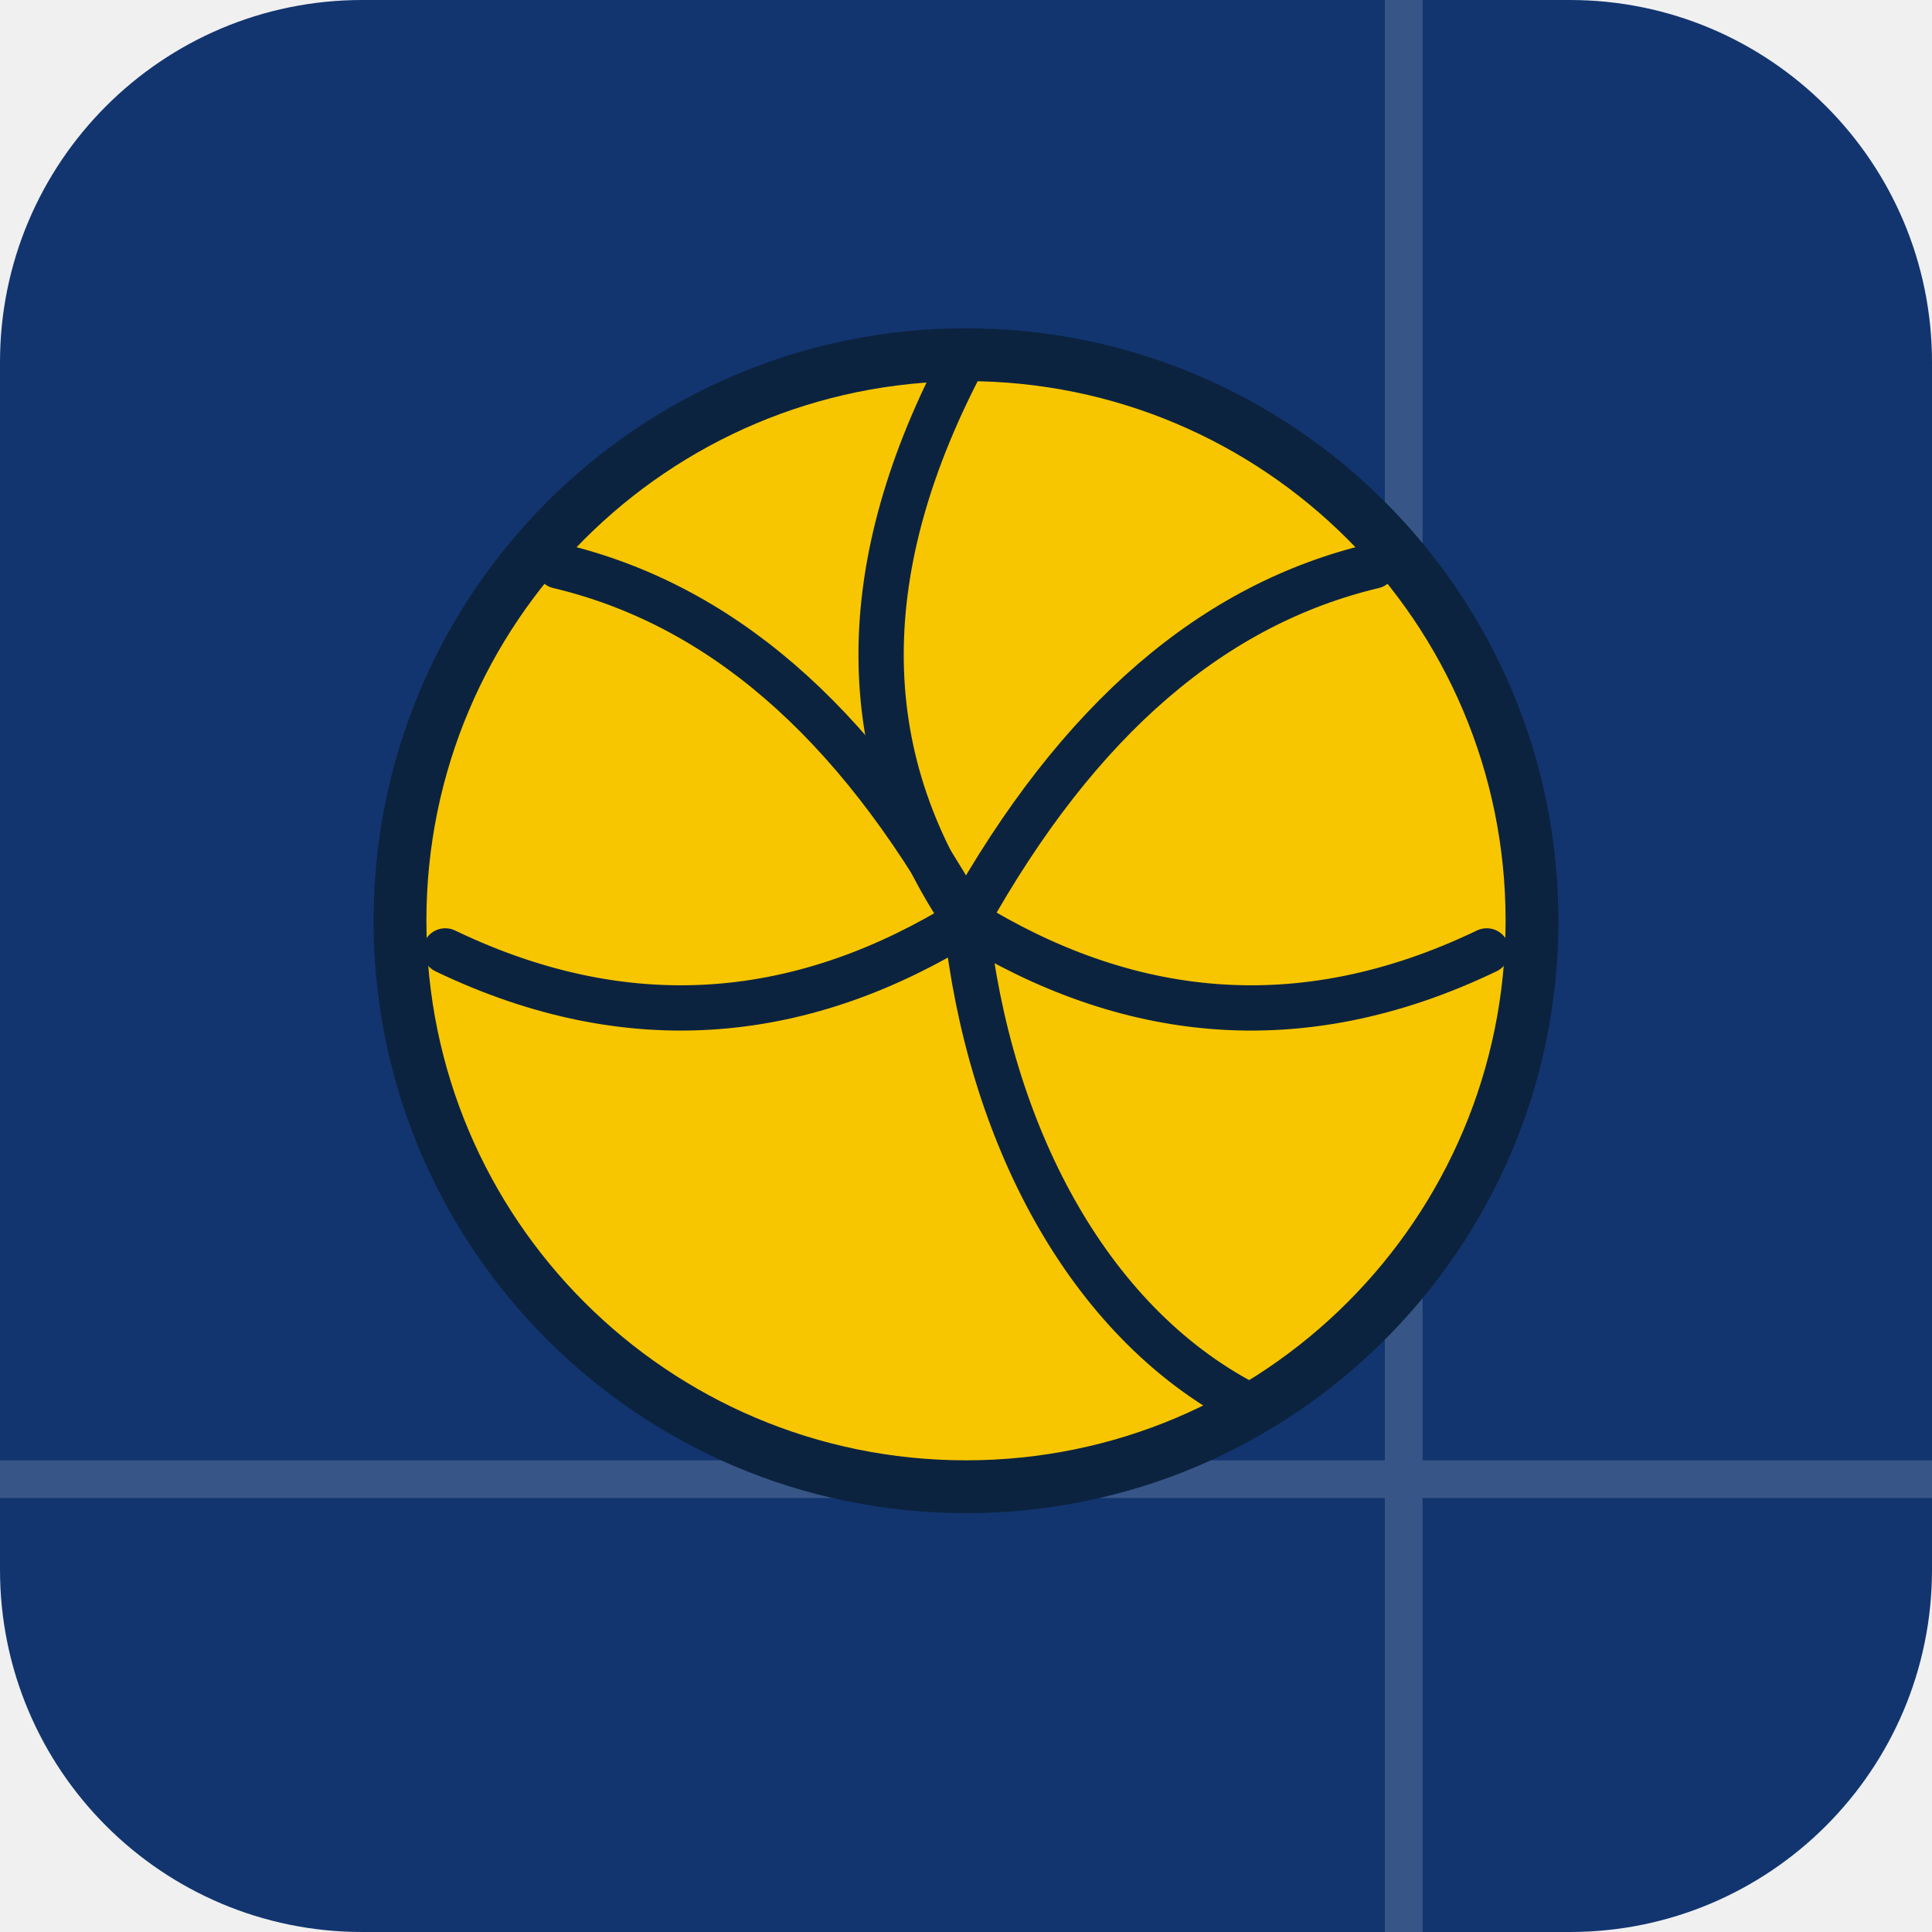
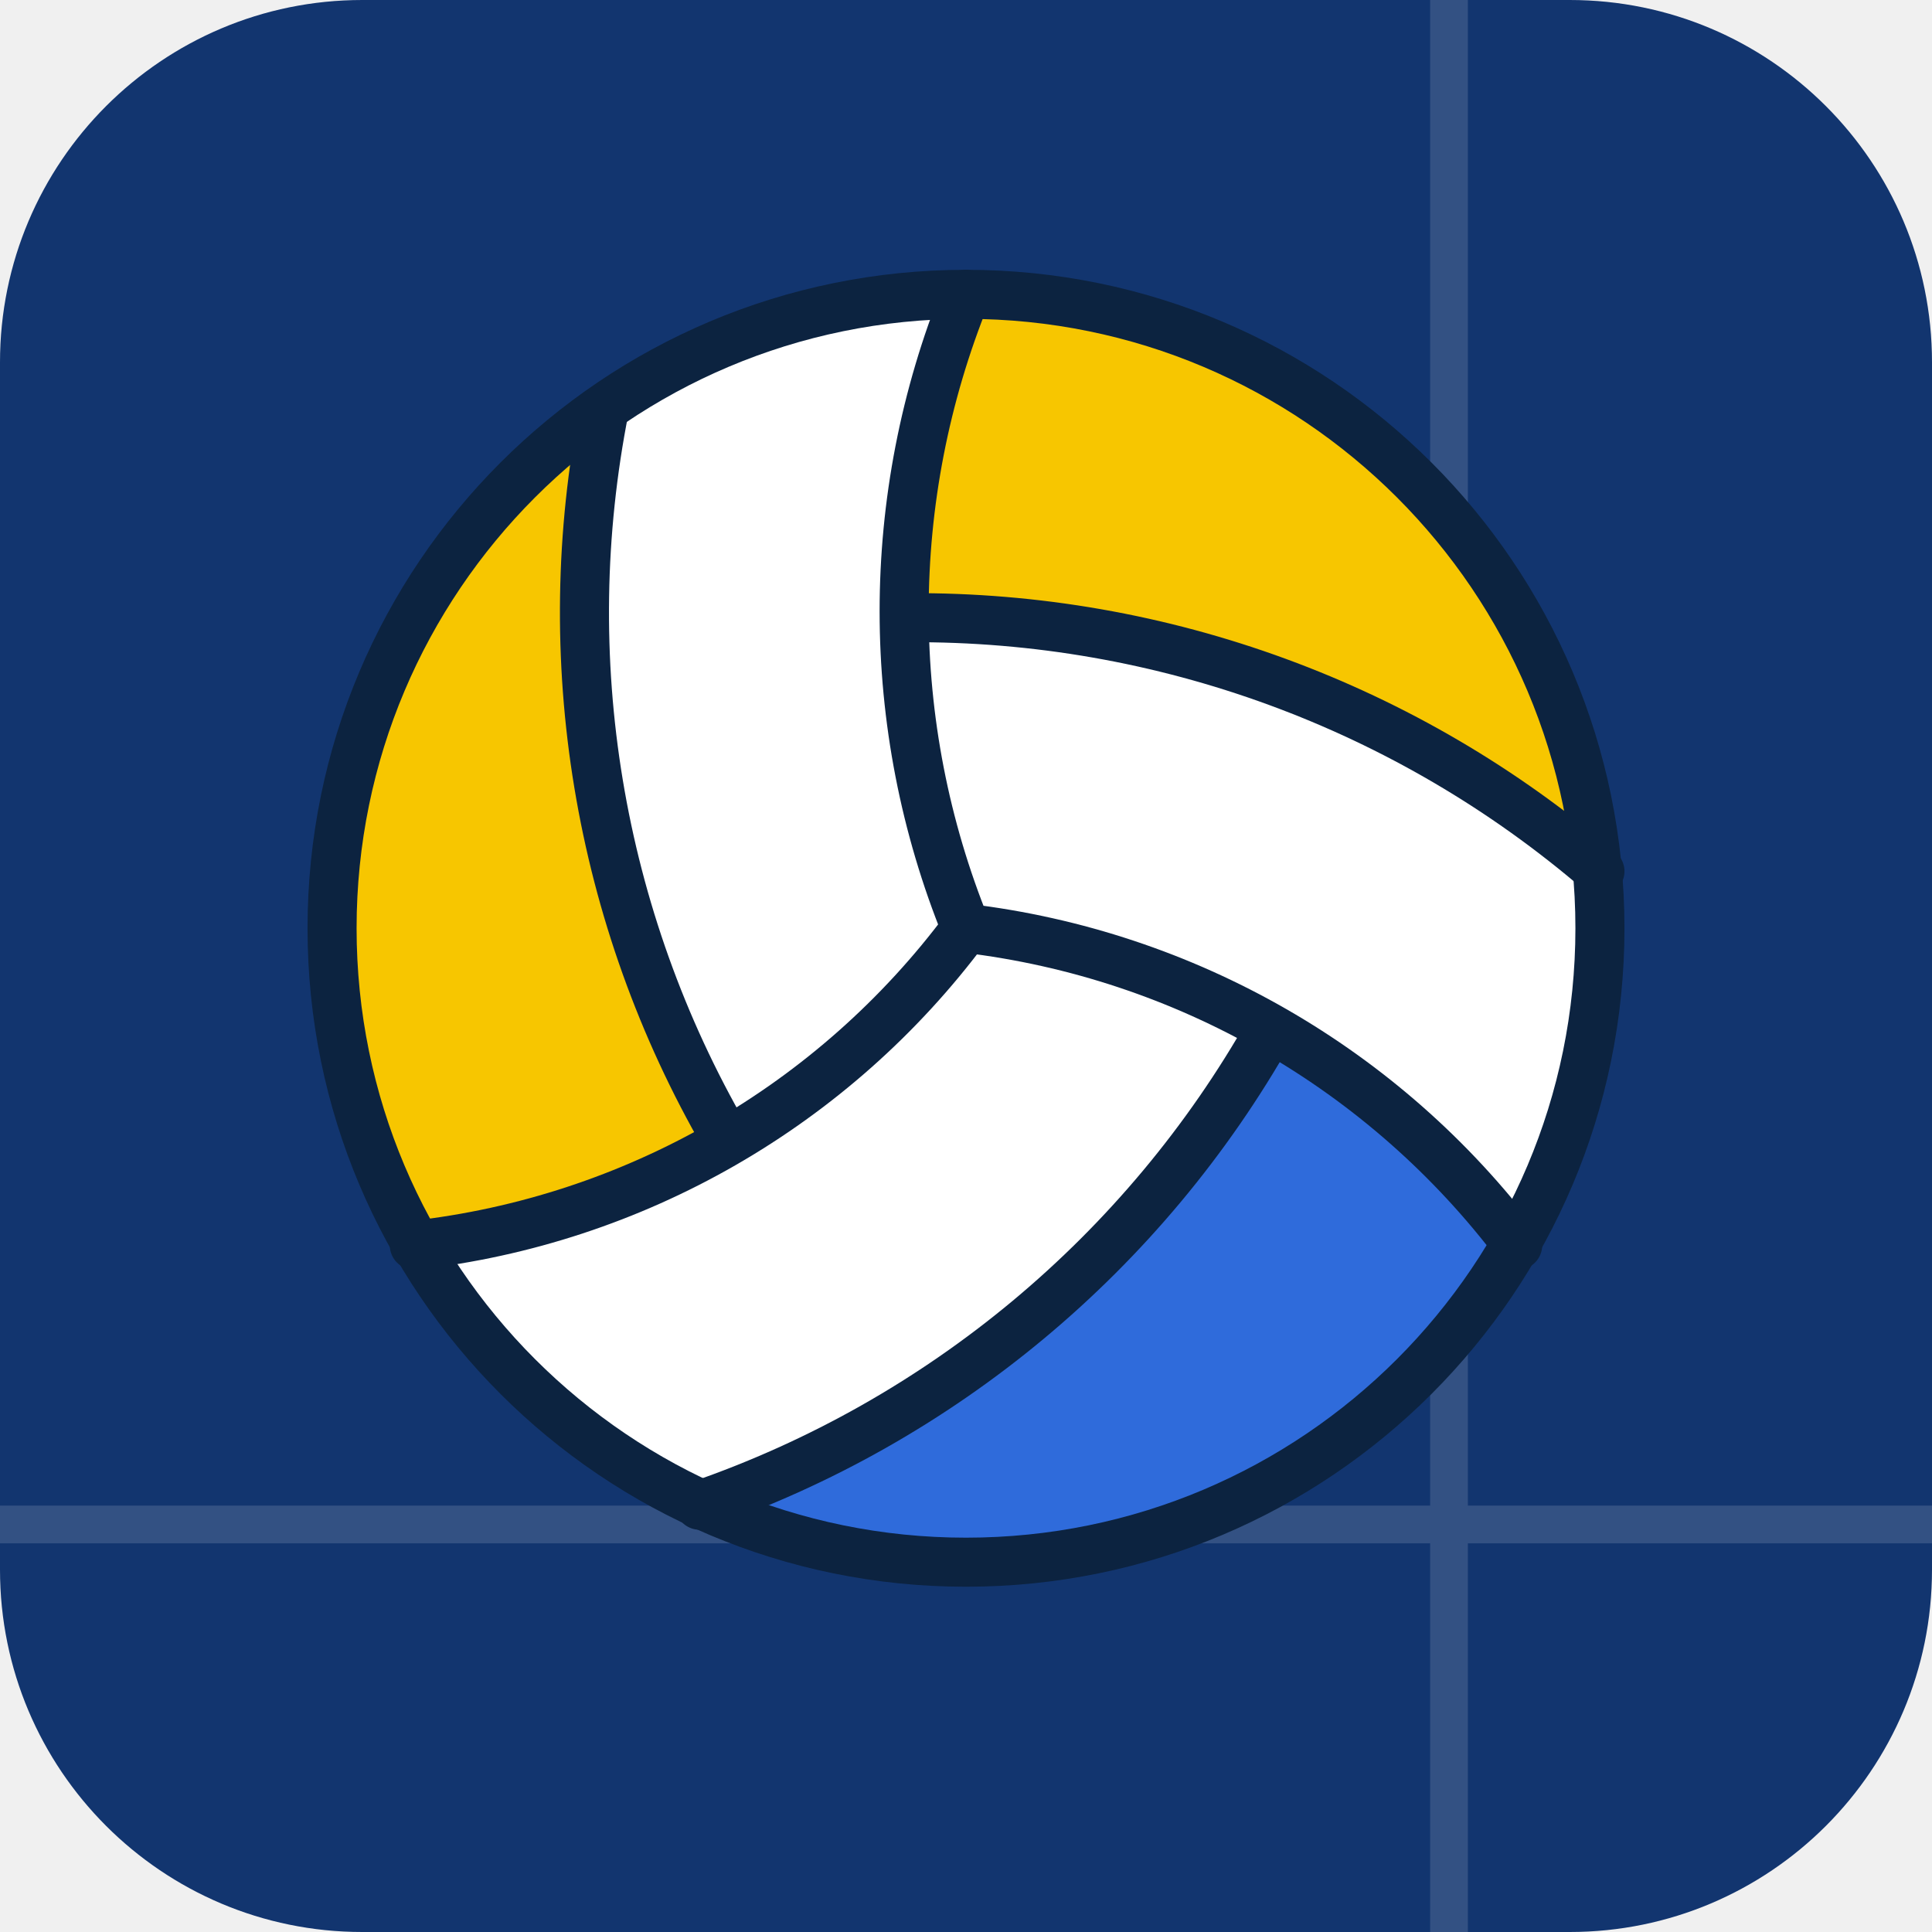
<svg xmlns="http://www.w3.org/2000/svg" viewBox="0 0 512 512">
  <rect width="512" height="512" rx="96" fill="#12356F" />
-   <g fill="none" stroke="#fff" stroke-opacity=".16" stroke-width="10">
-     <path d="M-10 392H522M372 -10V522" />
+   <g fill="none" stroke="#fff" stroke-opacity=".14" stroke-width="10">
+     <path d="M-10 404H522M384 -10V522" />
  </g>
-   <circle cx="256" cy="244" r="150" fill="#F7C600" stroke="#0C2340" stroke-width="14" />
-   <g fill="none" stroke="#0C2340" stroke-width="12" stroke-linecap="round">
-     <path d="M256 94C226 150 226 200 256 244" />
-     <path d="M256 244C214 270 168 276 118 252" />
-     <path d="M256 244C298 270 344 276 394 252" />
-     <path d="M148 150C190 160 226 190 256 244" />
-     <path d="M364 150C322 160 286 190 256 244" />
-     <path d="M256 244C262 300 288 350 330 372" />
+   <circle cx="256" cy="246" r="168" fill="#FFFFFF" />
+   <path d="M240.9 163.7 A223.4 223.4 0 0 1 256.0 78.0 A168.0 168.0 0 0 1 424.0 230.9 A278.0 278.0 0 0 0 240.9 163.7Z" fill="#F7C600" />
+   <path d="M336.6 272.9 A215.0 215.0 0 0 1 402.2 330.0 A168.0 168.0 0 0 1 185.4 398.9 A278.0 278.0 0 0 0 336.6 272.9Z" fill="#2F6BDB" />
+   <path d="M192.2 301.4 A211.7 211.7 0 0 1 109.8 330.0 A168.0 168.0 0 0 1 160.2 108.2 A278.0 278.0 0 0 0 192.2 301.4Z" fill="#F7C600" />
+   <g fill="none" stroke="#0C2340" stroke-width="13" stroke-linecap="round" stroke-linejoin="round">
+     <path d="M240.9 163.7 A278.0 278.0 0 0 1 424.0 230.9" />
+     <path d="M256.0 246.0 A211.7 211.7 0 0 1 109.8 330.0" />
+     <path d="M336.6 272.9 A278.0 278.0 0 0 1 185.4 398.9" />
+     <path d="M402.2 330.0 A215.0 215.0 0 0 0 256.0 246.0 A223.4 223.4 0 0 1 256.0 78.0" />
+     <path d="M160.2 108.2 A278.0 278.0 0 0 0 192.2 301.4" />
+     <circle cx="256" cy="246" r="168" />
  </g>
</svg>
